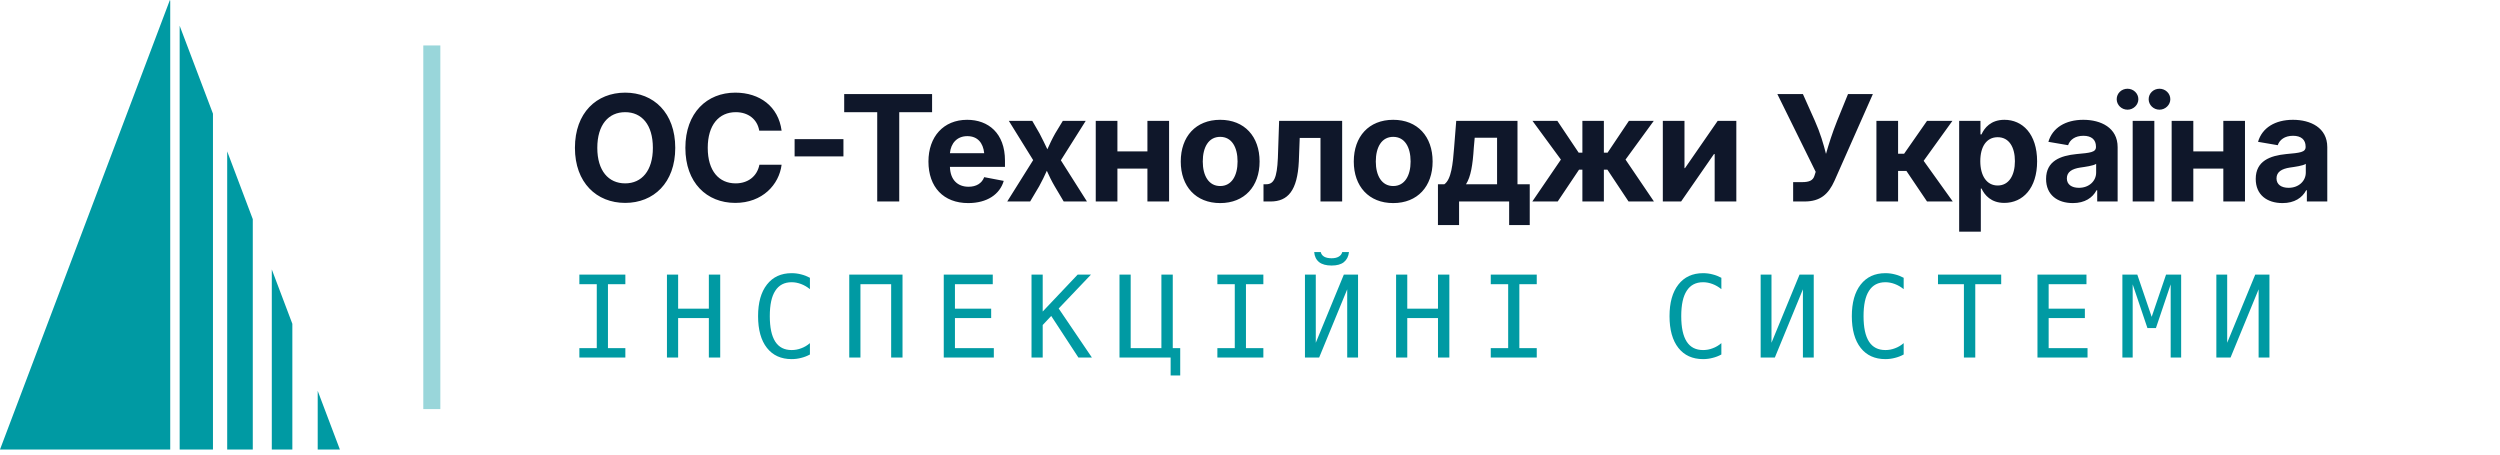
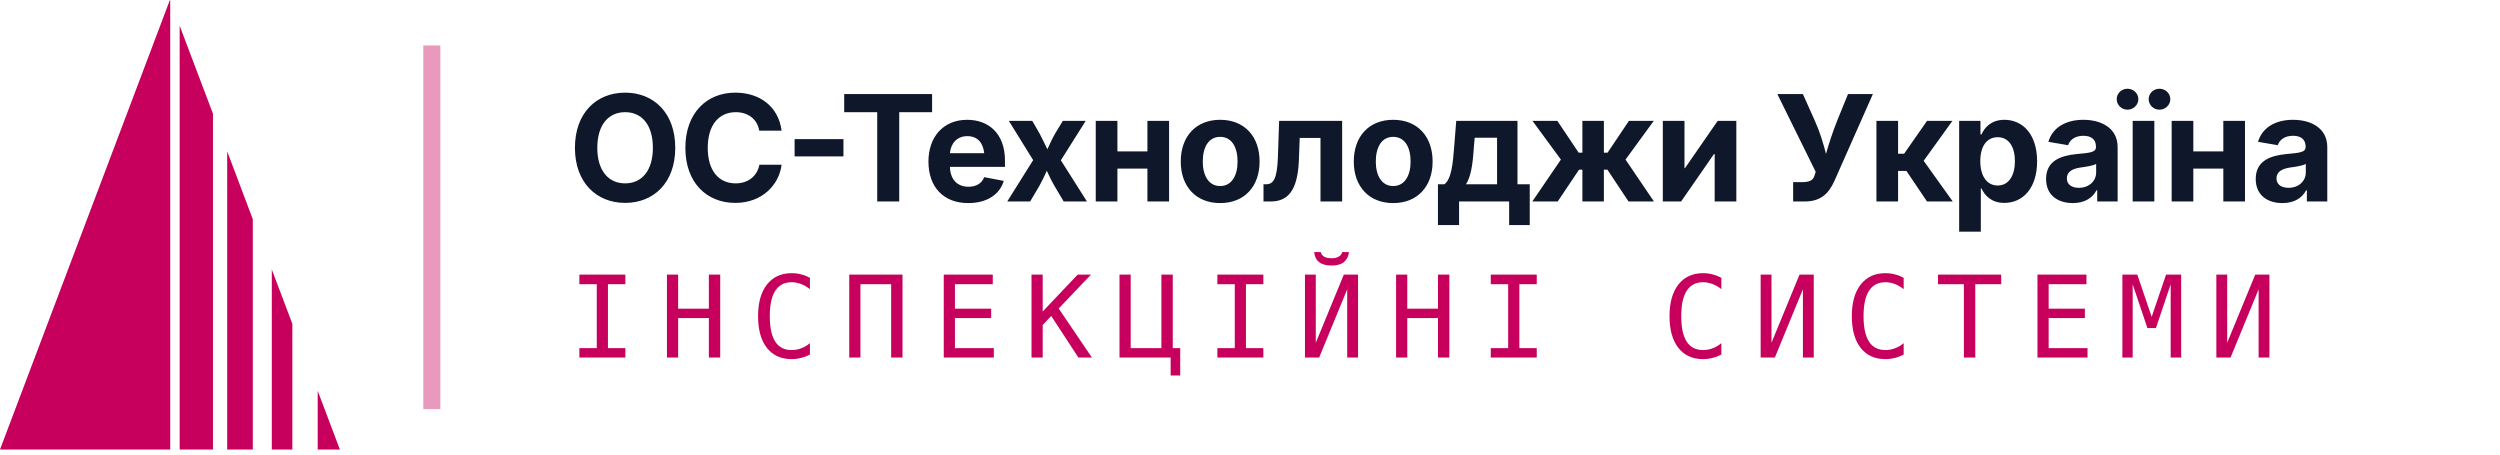
<svg xmlns="http://www.w3.org/2000/svg" width="220" height="40" fill="none" viewBox="0 0 220 40">
-   <path fill="#009AA3" d="m25.727 28.495-1.809-4.784v15.846h1.809V28.495ZM15.81 39.557h2.931V10.004L15.81 2.267v37.29Zm6.435-20.272-2.252-5.964v26.236h2.252V19.285Zm5.713 15.109v5.163h1.952l-1.952-5.163ZM14.98.057h-.007L14.951 0 0 39.557h14.98V.057Z" />
-   <line x1="38" y1="4" x2="38" y2="36" stroke="#009AA3" stroke-width="1.5" stroke-opacity="0.4" />
+   <path fill="#c6005c" d="m25.727 28.495-1.809-4.784v15.846h1.809V28.495ZM15.81 39.557h2.931V10.004L15.81 2.267v37.29Zm6.435-20.272-2.252-5.964v26.236h2.252V19.285Zm5.713 15.109v5.163h1.952l-1.952-5.163ZM14.98.057h-.007L14.951 0 0 39.557h14.98V.057Z" />
+   <line x1="38" y1="4" x2="38" y2="36" stroke="#c6005c" stroke-width="1.5" stroke-opacity="0.4" />
  <text x="50" y="13" dominant-baseline="central" font-family="system-ui,-apple-system,sans-serif" font-size="13" font-weight="700" fill="#0f172a" letter-spacing="-0.3">ОС-Технолоджи Україна</text>
-   <text x="50" y="28" dominant-baseline="central" font-family="ui-monospace,monospace" font-size="10" font-weight="500" fill="#009AA3" letter-spacing="2">ІНСПЕКЦІЙНІ СИСТЕМИ</text>
+   <text x="50" y="28" dominant-baseline="central" font-family="ui-monospace,monospace" font-size="10" font-weight="500" fill="#c6005c" letter-spacing="2">ІНСПЕКЦІЙНІ СИСТЕМИ</text>
</svg>
